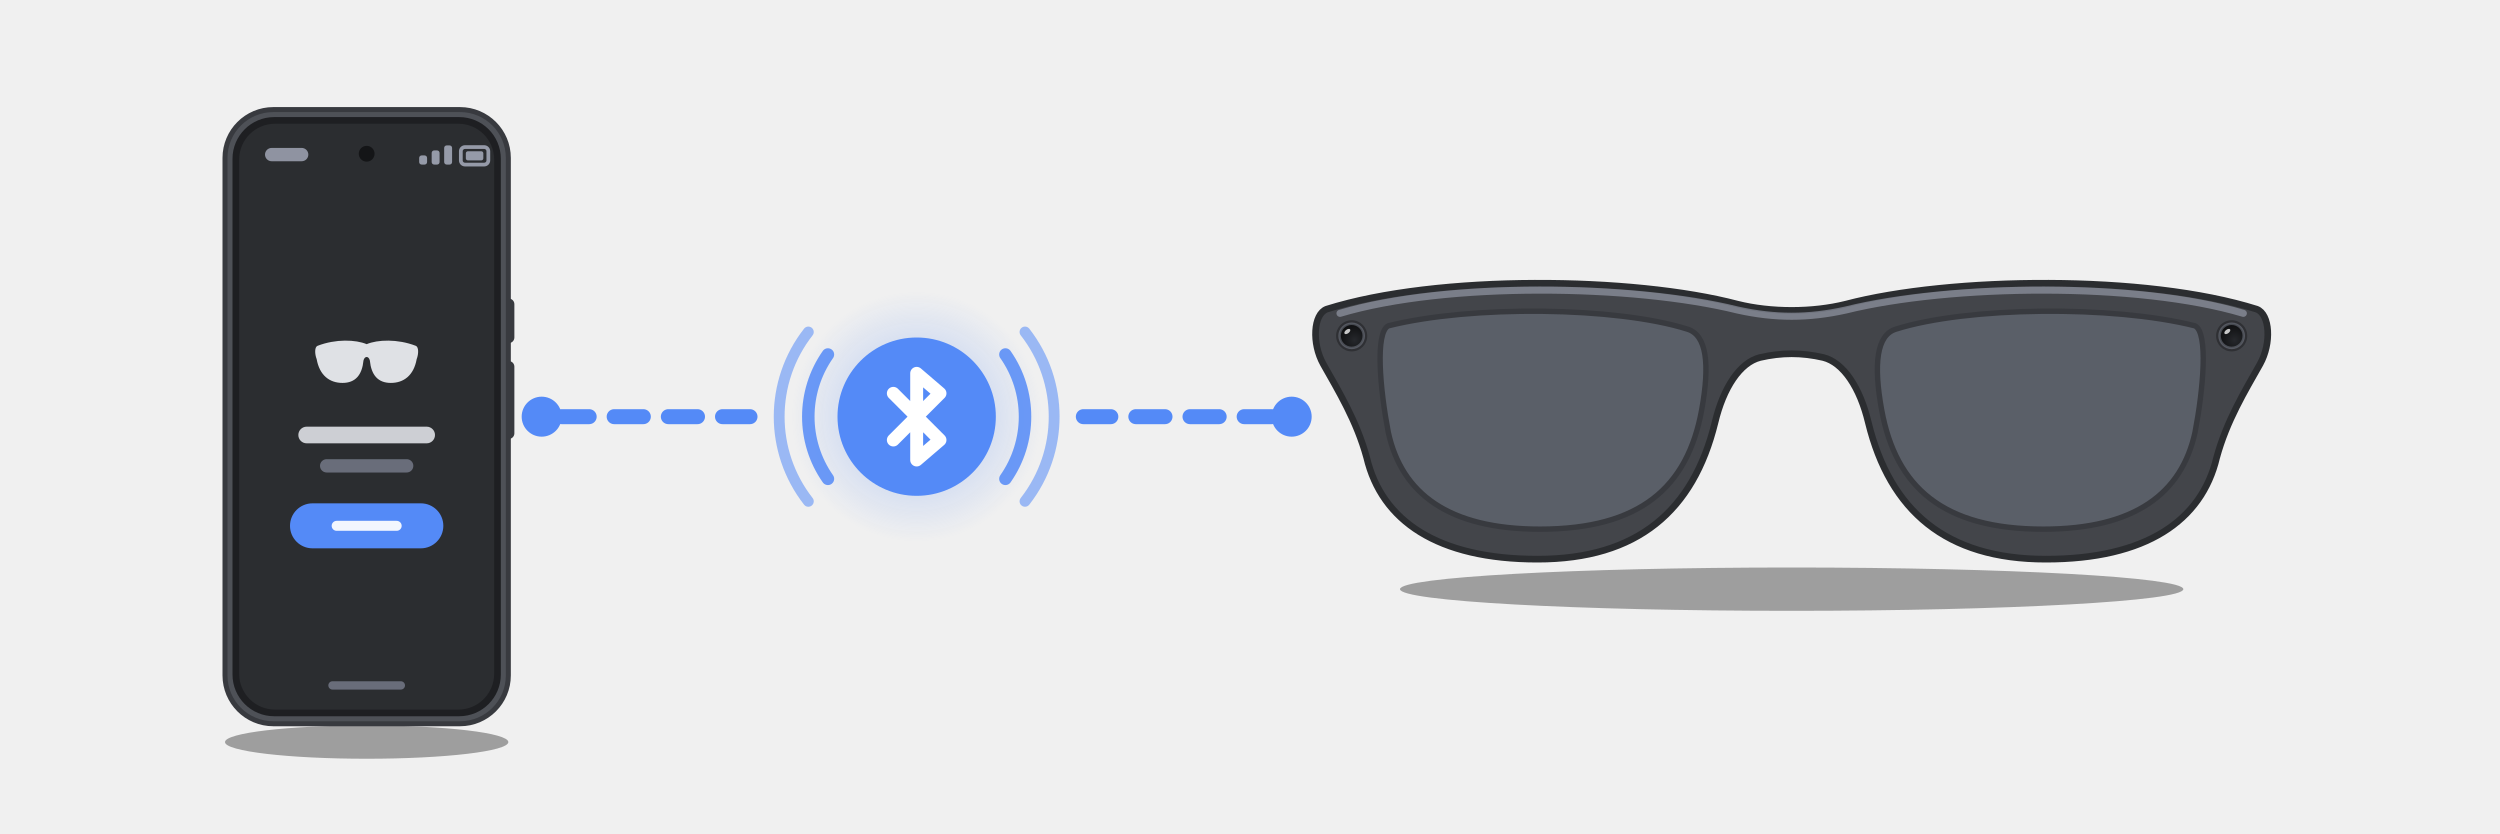
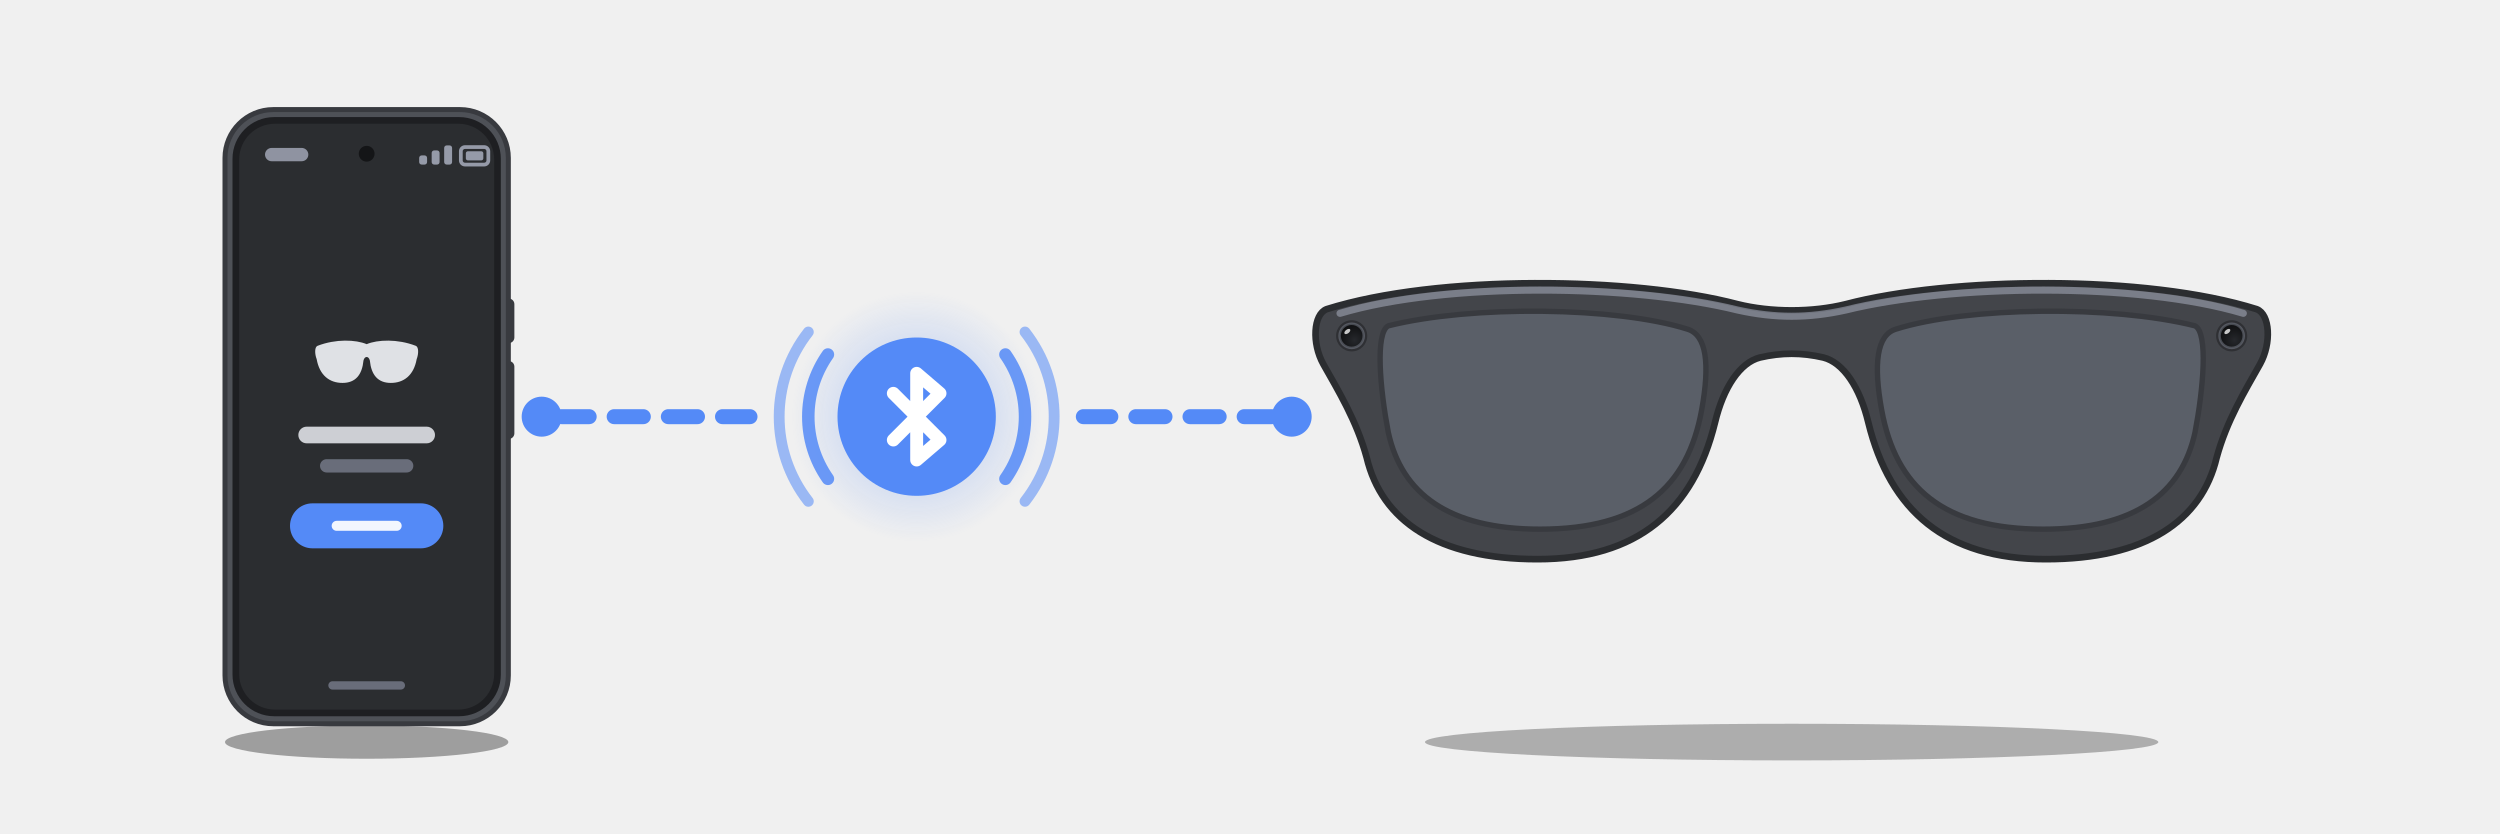
<svg xmlns="http://www.w3.org/2000/svg" width="300" height="100" viewBox="0 0 300 100" fill="none">
  <g id="phone_o3_dark_pairing_bridge">
    <defs>
      <clipPath id="scr_o3_dark_pairing_bridge">
        <rect x="28.70" y="14.85" width="30.60" height="70.30" rx="4.3" />
      </clipPath>
    </defs>
    <ellipse cx="44.00" cy="89.05" rx="17.0" ry="2.0" fill="#000000" opacity="0.34" />
    <rect x="60.55" y="36.00" width="1.0" height="5.0" rx="0.5" fill="#383A3F" stroke="#383A3F" stroke-width="0.35" />
    <rect x="60.55" y="43.50" width="1.0" height="9.0" rx="0.5" fill="#383A3F" stroke="#383A3F" stroke-width="0.35" />
    <rect x="27.00" y="13.15" width="34.00" height="73.70" rx="5.8" fill="#4E5157" stroke="#383A3F" stroke-width="0.6" />
    <rect x="27.90" y="14.05" width="32.20" height="71.90" rx="5.0" fill="#1E1F22" />
    <rect x="28.70" y="14.85" width="30.60" height="70.30" rx="4.3" fill="#2B2D30" />
    <circle cx="44.00" cy="18.45" r="0.95" fill="#141517" />
    <rect x="31.80" y="17.75" width="5.2" height="1.6" rx="0.8" fill="#A8ADBD" opacity="0.8" />
    <rect x="50.30" y="18.65" width="0.95" height="1.10" rx="0.3" fill="#A8ADBD" opacity="0.85" />
    <rect x="51.80" y="18.05" width="0.95" height="1.70" rx="0.3" fill="#A8ADBD" opacity="0.85" />
    <rect x="53.30" y="17.45" width="0.95" height="2.30" rx="0.3" fill="#A8ADBD" opacity="0.85" />
    <rect x="55.30" y="17.65" width="3.3" height="2.1" rx="0.5" fill="none" stroke="#A8ADBD" stroke-width="0.45" opacity="0.85" />
    <rect x="55.90" y="18.15" width="2.1" height="1.1" rx="0.25" fill="#A8ADBD" opacity="0.85" />
    <g transform="translate(44.00, 43.00)">
      <path d="M -5.9 -1.5 C -3.7 -2.35, -1.3 -2.25, 0 -1.7 C 1.3 -2.25, 3.7 -2.35, 5.9 -1.5 C 6.25 -1.36, 6.25 -0.55, 6.0 0.1 C 5.65 2.05, 4.45 2.95, 2.9 2.95 C 1.35 2.95, 0.55 2.0, 0.38 0.25 C 0.24 -0.3, -0.24 -0.3, -0.38 0.25 C -0.55 2.0, -1.35 2.95, -2.9 2.95 C -4.45 2.95, -5.65 2.05, -6.0 0.1 C -6.25 -0.55, -6.25 -1.36, -5.9 -1.5 Z" fill="#DFE1E5" />
    </g>
    <rect x="35.80" y="51.20" width="16.4" height="2.0" rx="1.0" fill="#DFE1E5" opacity="0.90" />
    <rect x="38.40" y="55.10" width="11.2" height="1.6" rx="0.8" fill="#6C707E" opacity="0.95" />
    <rect x="34.80" y="60.40" width="18.4" height="5.4" rx="2.7" fill="#548AF7" />
    <rect x="39.80" y="62.50" width="8.4" height="1.2" rx="0.6" fill="#FFFFFF" opacity="0.92" />
    <rect x="39.40" y="81.75" width="9.2" height="1.0" rx="0.5" fill="#6C707E" opacity="0.95" />
  </g>
  <g id="bridge_o3_dark_pairing_bridge">
    <defs>
      <radialGradient id="hl_o3_dark_pairing_bridge" cx="50%" cy="50%" r="50%">
        <stop offset="55%" stop-color="#548AF7" stop-opacity="0.18" />
        <stop offset="100%" stop-color="#548AF7" stop-opacity="0" />
      </radialGradient>
    </defs>
    <circle cx="65.0" cy="50.0" r="2.4" fill="#548AF7" />
    <circle cx="155.0" cy="50.0" r="2.4" fill="#548AF7" />
    <line x1="67.4" y1="50.0" x2="90.0" y2="50.0" stroke="#548AF7" stroke-width="1.8" stroke-linecap="round" stroke-dasharray="3.5 3.0" stroke-dashoffset="0.2" />
    <line x1="130.0" y1="50.0" x2="152.6" y2="50.0" stroke="#548AF7" stroke-width="1.8" stroke-linecap="round" stroke-dasharray="3.5 3.0" stroke-dashoffset="0.2" />
    <circle cx="110.0" cy="50.0" r="15.0" fill="url(#hl_o3_dark_pairing_bridge)" />
    <path d="M 99.35 42.54 A 13.00 13.00 0 0 0 99.35 57.46" fill="none" stroke="#548AF7" stroke-width="1.5" stroke-linecap="round" opacity="0.85" />
    <path d="M 120.65 42.54 A 13.00 13.00 0 0 1 120.65 57.46" fill="none" stroke="#548AF7" stroke-width="1.5" stroke-linecap="round" opacity="0.85" />
    <path d="M 97.00 39.84 A 16.50 16.50 0 0 0 97.00 60.16" fill="none" stroke="#548AF7" stroke-width="1.3" stroke-linecap="round" opacity="0.55" />
    <path d="M 123.00 39.84 A 16.50 16.50 0 0 1 123.00 60.16" fill="none" stroke="#548AF7" stroke-width="1.3" stroke-linecap="round" opacity="0.55" />
    <circle cx="110.0" cy="50.0" r="9.5" fill="#548AF7" />
    <path d="M 107.20 47.20 L 112.80 52.80 L 110.00 55.20 L 110.00 44.80 L 112.80 47.20 L 107.20 52.80" fill="none" stroke="#FFFFFF" stroke-width="1.55" stroke-linecap="round" stroke-linejoin="round" />
  </g>
  <g id="glasses_o3_dark_pairing_bridge" transform="translate(215.00, 48.70) scale(1.000)">
-     <ellipse cx="0" cy="22.0" rx="47" ry="2.6" fill="#000000" opacity="0.34" />
+     <ellipse cx="0" cy="40.35" rx="44" ry="2.2" fill="#000000" opacity="0.28" />
    <path d="         M -55.8 -11.6         C -42.5 -15.8, -19.0 -15.5, -6.5 -12.2         C -2.5 -11.2, 2.5 -11.2, 6.5 -12.2         C 19.0 -15.5, 42.5 -15.8, 55.8 -11.6         C 57.4 -11.0, 57.6 -7.5, 56.2 -5.0         C 54.4 -1.8, 52.2 1.8, 51.0 6.2         C 49.2 13.8, 42.5 18.4, 30.5 18.4         C 18.5 18.4, 11.8 12.6, 9.2 2.0         C 8.2 -2.2, 6.2 -5.2, 3.8 -5.8         C 1.2 -6.4, -1.2 -6.4, -3.8 -5.8         C -6.2 -5.2, -8.2 -2.2, -9.2 2.0         C -11.8 12.6, -18.5 18.4, -30.5 18.4         C -42.5 18.4, -49.2 13.8, -51.0 6.2         C -52.2 1.8, -54.4 -1.8, -56.2 -5.0         C -57.6 -7.5, -57.4 -11.0, -55.8 -11.6         Z" fill="#43454A" stroke="#2B2D30" stroke-width="0.8" stroke-linejoin="round" />
    <path d="M -54.2 -11.1 C -41.5 -14.9, -19.0 -14.6, -6.5 -11.5 C -2.0 -10.5, 2.0 -10.5, 6.5 -11.5 C 19.0 -14.6, 41.5 -14.9, 54.2 -11.1" fill="none" stroke="#A8ADBD" stroke-width="0.85" stroke-linecap="round" opacity="0.55" />
    <path d="         M -48.4 -9.6         C -38.5 -12.1, -21.0 -11.9, -12.5 -9.2         C -10.2 -8.5, -9.8 -5.0, -10.8 0.5         C -12.5 9.8, -18.2 14.8, -30.2 14.8         C -41.2 14.8, -46.8 10.5, -48.4 3.2         C -49.4 -2.0, -50.0 -8.8, -48.4 -9.6         Z" fill="#5A5F68" stroke="#383A3F" stroke-width="0.65" />
    <path d="         M 48.4 -9.6         C 38.5 -12.1, 21.0 -11.9, 12.5 -9.2         C 10.2 -8.5, 9.8 -5.0, 10.8 0.5         C 12.5 9.8, 18.2 14.8, 30.2 14.8         C 41.2 14.8, 46.8 10.5, 48.4 3.2         C 49.4 -2.0, 50.0 -8.8, 48.4 -9.6         Z" fill="#5A5F68" stroke="#383A3F" stroke-width="0.65" />
    <defs>
      <radialGradient id="camw_o3_dark_pairing_bridge_l" cx="62%" cy="68%" r="78%">
        <stop offset="0%" stop-color="#26282C" stop-opacity="1" />
        <stop offset="62%" stop-color="#141517" stop-opacity="1" />
        <stop offset="100%" stop-color="#0A0B0C" stop-opacity="1" />
      </radialGradient>
    </defs>
    <circle cx="-52.80" cy="-8.40" r="1.87" fill="#0C0D0F" opacity="0.38" />
    <circle cx="-52.80" cy="-8.40" r="1.45" fill="url(#camw_o3_dark_pairing_bridge_l)" />
    <circle cx="-52.80" cy="-8.40" r="1.45" fill="none" stroke="#7C818E" stroke-width="0.30" opacity="0.50" />
    <ellipse cx="-53.32" cy="-8.92" rx="0.42" ry="0.23" transform="rotate(-38 -53.32 -8.92)" fill="#FFFFFF" opacity="0.76" />
    <defs>
      <radialGradient id="camw_o3_dark_pairing_bridge_r" cx="62%" cy="68%" r="78%">
        <stop offset="0%" stop-color="#26282C" stop-opacity="1" />
        <stop offset="62%" stop-color="#141517" stop-opacity="1" />
        <stop offset="100%" stop-color="#0A0B0C" stop-opacity="1" />
      </radialGradient>
    </defs>
    <circle cx="52.80" cy="-8.40" r="1.87" fill="#0C0D0F" opacity="0.38" />
    <circle cx="52.80" cy="-8.40" r="1.45" fill="url(#camw_o3_dark_pairing_bridge_r)" />
    <circle cx="52.80" cy="-8.40" r="1.45" fill="none" stroke="#7C818E" stroke-width="0.30" opacity="0.50" />
    <ellipse cx="52.28" cy="-8.92" rx="0.42" ry="0.23" transform="rotate(-38 52.28 -8.92)" fill="#FFFFFF" opacity="0.76" />
  </g>
</svg>
